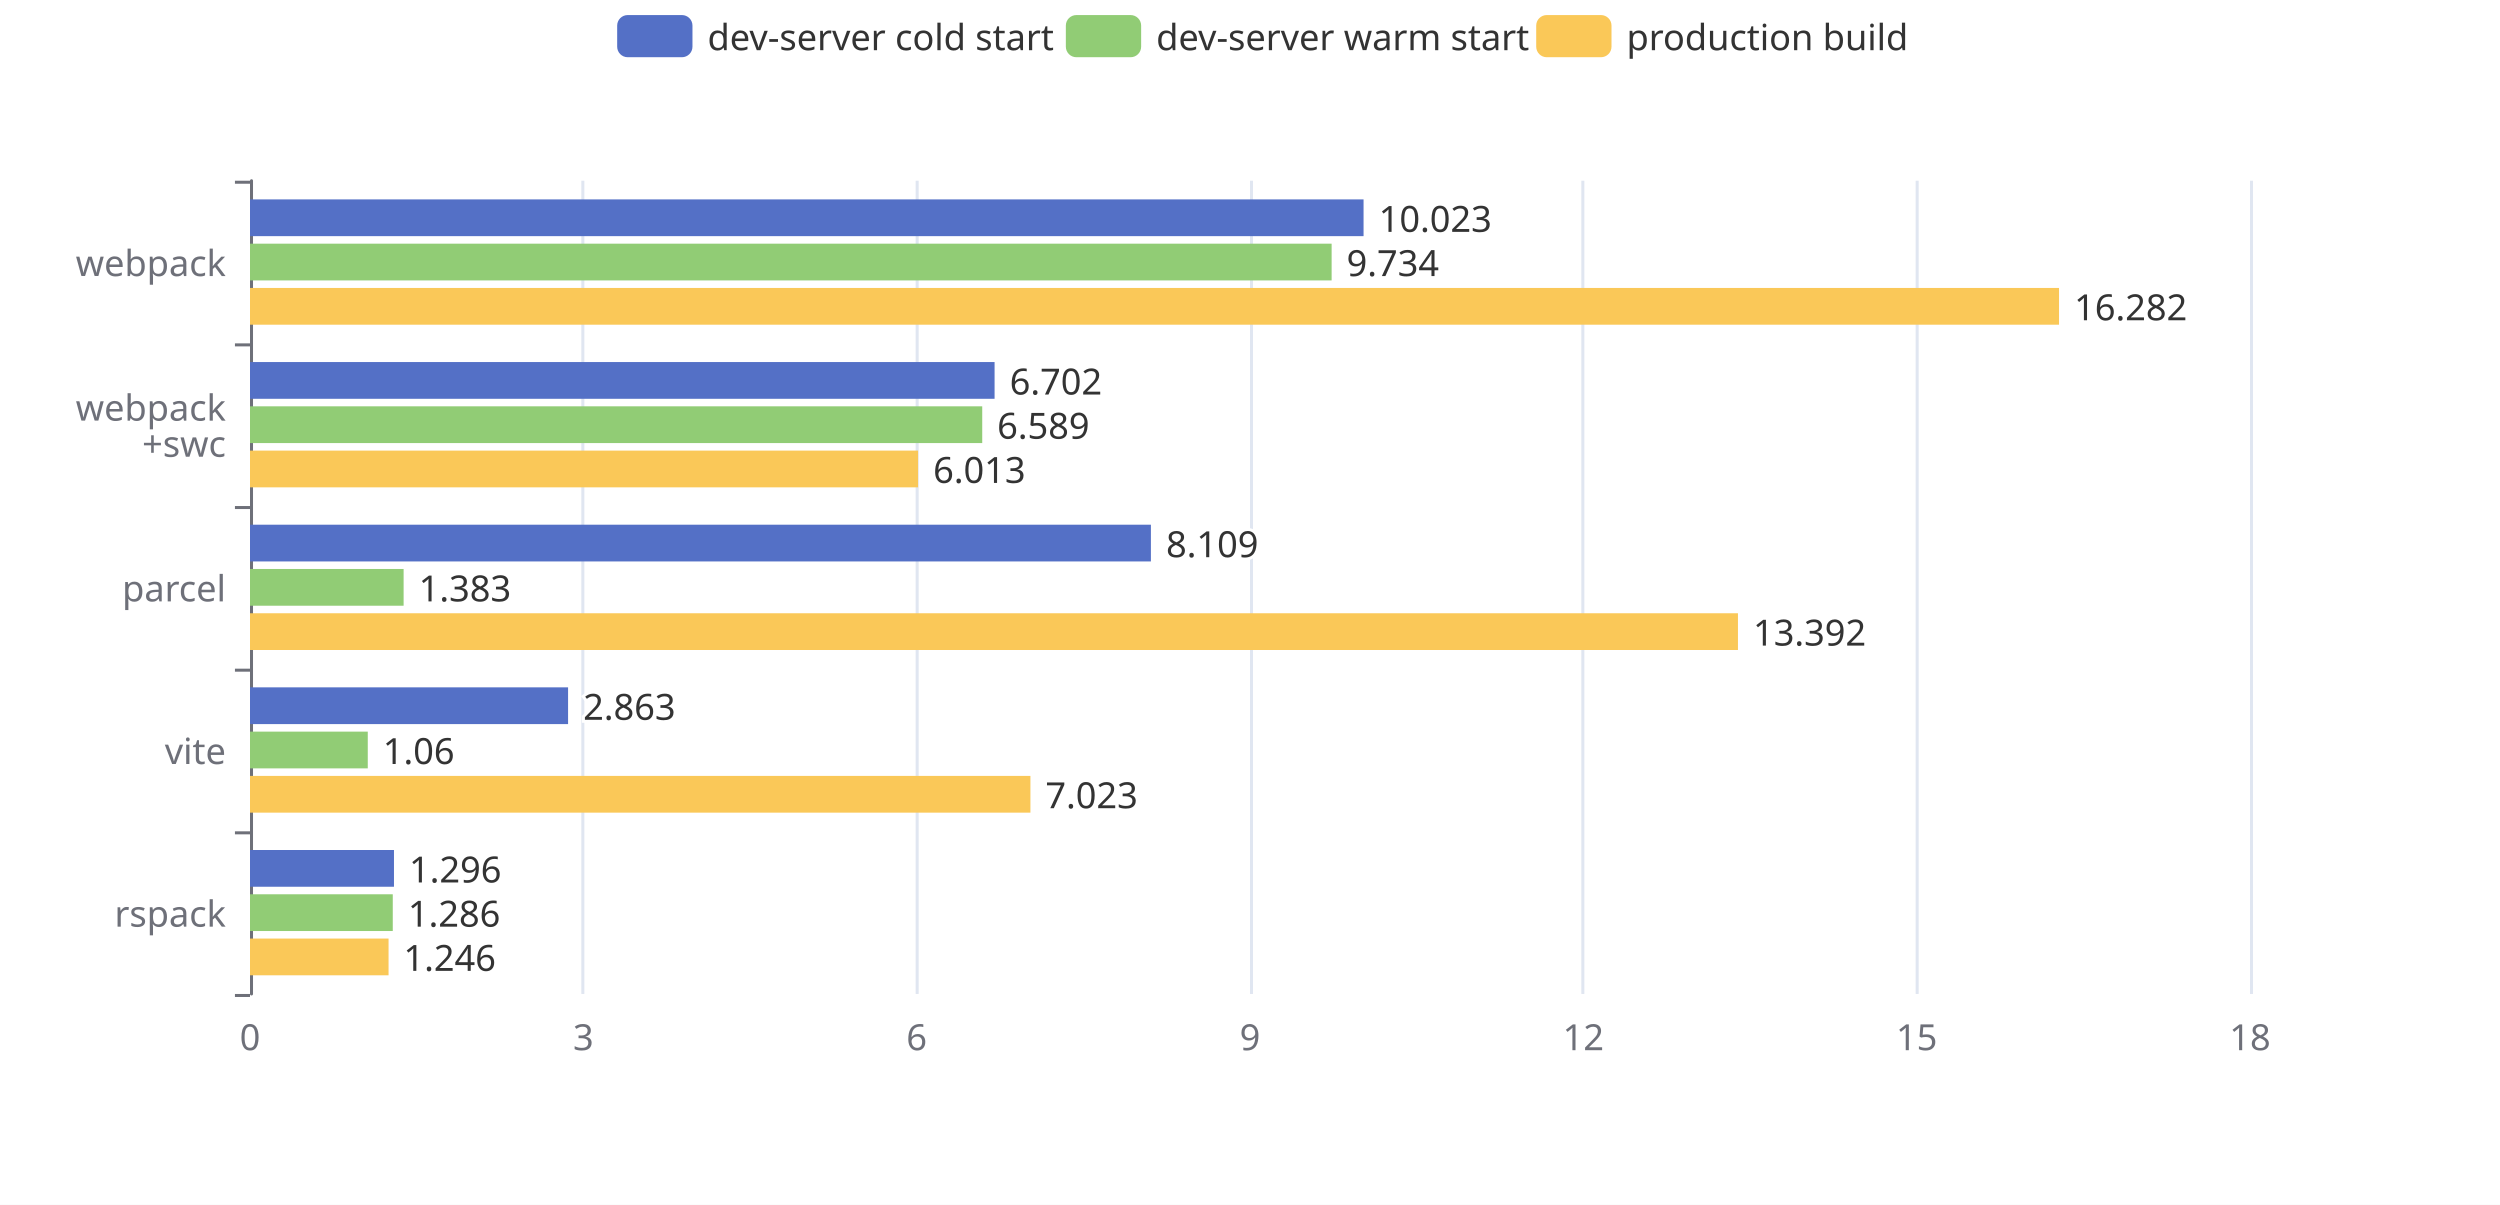
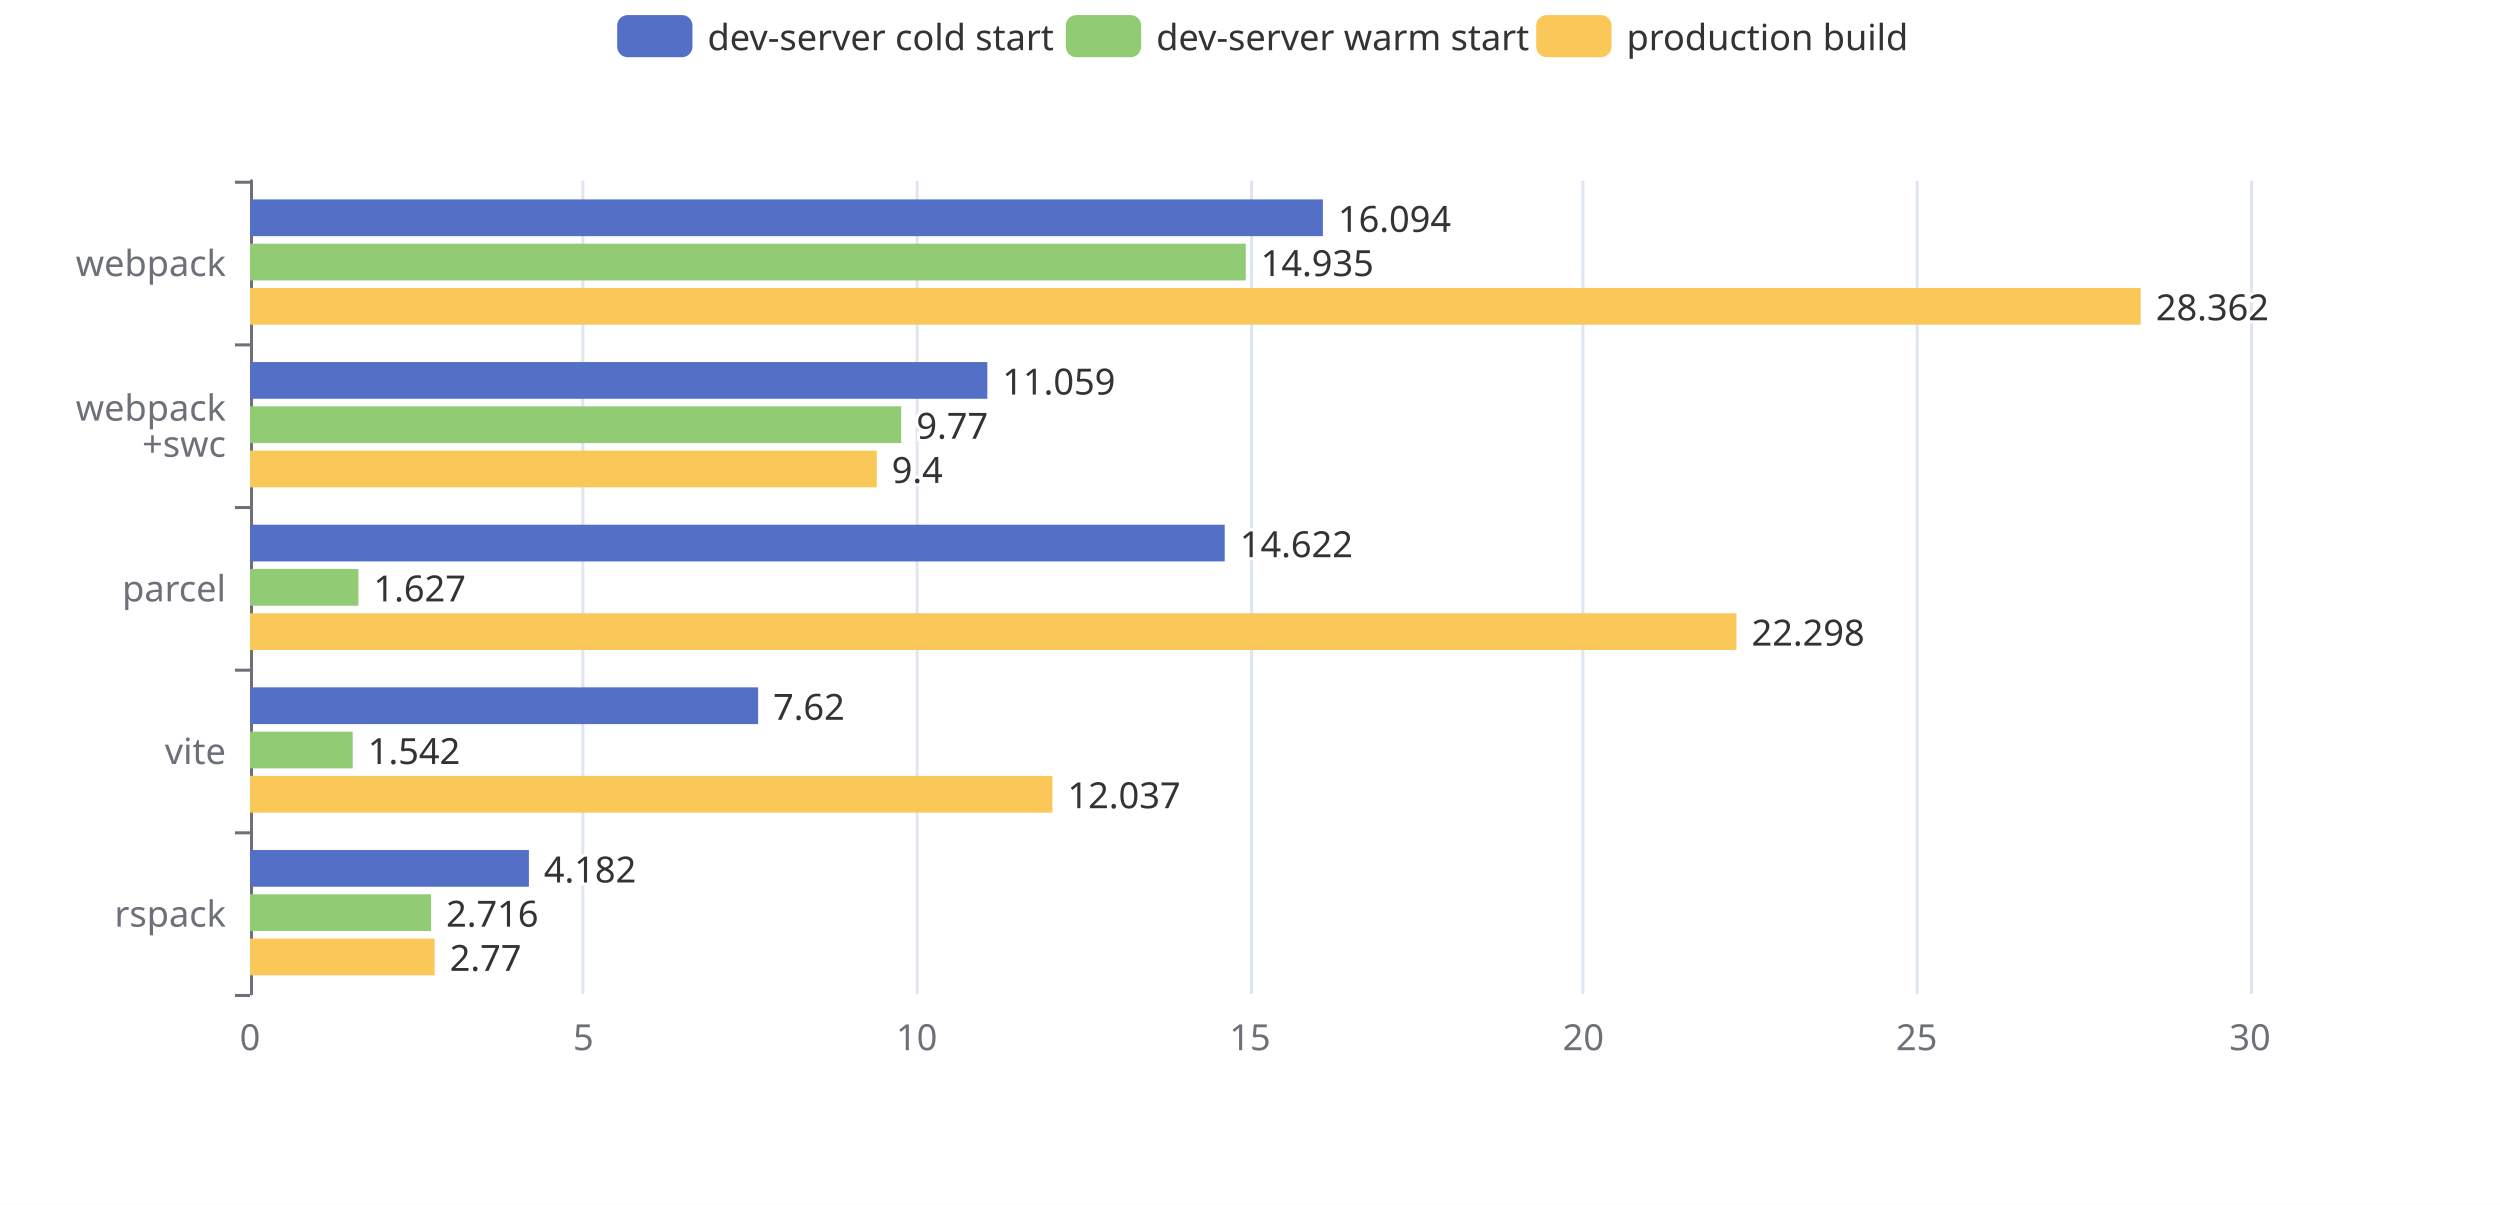
<svg xmlns="http://www.w3.org/2000/svg" width="830" height="400" version="1.1" baseProfile="full" viewBox="0 0 830 400">
  <rect width="830" height="400" x="0" y="0" id="0" fill="#fff" />
  <path d="M83.5 60L83.5 330" fill="none" stroke="#E0E6F1" />
  <path d="M193.5 60L193.5 330" fill="none" stroke="#E0E6F1" />
  <path d="M304.5 60L304.5 330" fill="none" stroke="#E0E6F1" />
  <path d="M415.5 60L415.5 330" fill="none" stroke="#E0E6F1" />
  <path d="M525.5 60L525.5 330" fill="none" stroke="#E0E6F1" />
  <path d="M636.5 60L636.5 330" fill="none" stroke="#E0E6F1" />
  <path d="M747.5 60L747.5 330" fill="none" stroke="#E0E6F1" />
  <path d="M83.5 330L83.5 60" fill="none" stroke="#6E7079" stroke-linecap="round" />
  <path d="M83 330.5L78 330.5" fill="none" stroke="#6E7079" />
  <path d="M83 276.5L78 276.5" fill="none" stroke="#6E7079" />
  <path d="M83 222.5L78 222.5" fill="none" stroke="#6E7079" />
  <path d="M83 168.5L78 168.5" fill="none" stroke="#6E7079" />
  <path d="M83 114.5L78 114.5" fill="none" stroke="#6E7079" />
  <path d="M83 60.5L78 60.5" fill="none" stroke="#6E7079" />
  <text dominant-baseline="central" text-anchor="end" style="font-size:12px;font-family:sans-serif;" transform="translate(75 303)" fill="#6E7079">rspack</text>
  <text dominant-baseline="central" text-anchor="end" style="font-size:12px;font-family:sans-serif;" transform="translate(75 249)" fill="#6E7079">vite</text>
  <text dominant-baseline="central" text-anchor="end" style="font-size:12px;font-family:sans-serif;" transform="translate(75 195)" fill="#6E7079">parcel</text>
  <text dominant-baseline="central" text-anchor="end" style="font-size:12px;font-family:sans-serif;" y="-6" transform="translate(75 141)" fill="#6E7079">webpack</text>
  <text dominant-baseline="central" text-anchor="end" style="font-size:12px;font-family:sans-serif;" y="6" transform="translate(75 141)" fill="#6E7079">+swc</text>
  <text dominant-baseline="central" text-anchor="end" style="font-size:12px;font-family:sans-serif;" transform="translate(75 87)" fill="#6E7079">webpack</text>
  <text dominant-baseline="central" text-anchor="middle" style="font-size:12px;font-family:sans-serif;" y="6" transform="translate(83 338)" fill="#6E7079">0</text>
-   <text dominant-baseline="central" text-anchor="middle" style="font-size:12px;font-family:sans-serif;" y="6" transform="translate(193.6667 338)" fill="#6E7079">3</text>
-   <text dominant-baseline="central" text-anchor="middle" style="font-size:12px;font-family:sans-serif;" y="6" transform="translate(304.3333 338)" fill="#6E7079">6</text>
-   <text dominant-baseline="central" text-anchor="middle" style="font-size:12px;font-family:sans-serif;" y="6" transform="translate(415 338)" fill="#6E7079">9</text>
-   <text dominant-baseline="central" text-anchor="middle" style="font-size:12px;font-family:sans-serif;" y="6" transform="translate(525.6667 338)" fill="#6E7079">12</text>
-   <text dominant-baseline="central" text-anchor="middle" style="font-size:12px;font-family:sans-serif;" y="6" transform="translate(636.3333 338)" fill="#6E7079">15</text>
-   <text dominant-baseline="central" text-anchor="middle" style="font-size:12px;font-family:sans-serif;" y="6" transform="translate(747 338)" fill="#6E7079">18</text>
-   <path d="M83 282.2l47.8 0l0 12.2l-47.8 0Z" fill="#5470c6" />
-   <path d="M83 228.2l105.6 0l0 12.2l-105.6 0Z" fill="#5470c6" />
-   <path d="M83 174.2l299.1 0l0 12.2l-299.1 0Z" fill="#5470c6" />
-   <path d="M83 120.2l247.2 0l0 12.2l-247.2 0Z" fill="#5470c6" />
-   <path d="M83 66.2l369.7 0l0 12.2l-369.7 0Z" fill="#5470c6" />
-   <path d="M83 296.9l47.4 0l0 12.2l-47.4 0Z" fill="#91cc75" />
-   <path d="M83 242.9l39.1 0l0 12.2l-39.1 0Z" fill="#91cc75" />
-   <path d="M83 188.9l51 0l0 12.2l-51 0Z" fill="#91cc75" />
-   <path d="M83 134.9l243.1 0l0 12.2l-243.1 0Z" fill="#91cc75" />
-   <path d="M83 80.9l359.1 0l0 12.2l-359.1 0Z" fill="#91cc75" />
-   <path d="M83 311.6l46 0l0 12.2l-46 0Z" fill="#fac858" />
-   <path d="M83 257.6l259.1 0l0 12.2l-259.1 0Z" fill="#fac858" />
-   <path d="M83 203.6l494 0l0 12.2l-494 0Z" fill="#fac858" />
-   <path d="M83 149.6l221.8 0l0 12.2l-221.8 0Z" fill="#fac858" />
-   <path d="M83 95.6l600.6 0l0 12.2l-600.6 0Z" fill="#fac858" />
-   <text dominant-baseline="central" text-anchor="start" style="font-size:12px;font-family:sans-serif;" transform="translate(135.808 288.3247)" fill="#333" stroke="rgb(255,255,255)" stroke-width="2" paint-order="stroke" stroke-miterlimit="2">1.296</text>
-   <text dominant-baseline="central" text-anchor="start" style="font-size:12px;font-family:sans-serif;" transform="translate(193.6129 234.3247)" fill="#333" stroke="rgb(255,255,255)" stroke-width="2" paint-order="stroke" stroke-miterlimit="2">2.863</text>
-   <text dominant-baseline="central" text-anchor="start" style="font-size:12px;font-family:sans-serif;" transform="translate(387.132 180.3247)" fill="#333" stroke="rgb(255,255,255)" stroke-width="2" paint-order="stroke" stroke-miterlimit="2">8.109</text>
-   <text dominant-baseline="central" text-anchor="start" style="font-size:12px;font-family:sans-serif;" transform="translate(335.2293 126.3247)" fill="#333" stroke="rgb(255,255,255)" stroke-width="2" paint-order="stroke" stroke-miterlimit="2">6.702</text>
-   <text dominant-baseline="central" text-anchor="start" style="font-size:12px;font-family:sans-serif;" transform="translate(457.7373 72.3247)" fill="#333" stroke="rgb(255,255,255)" stroke-width="2" paint-order="stroke" stroke-miterlimit="2">10.023</text>
-   <text dominant-baseline="central" text-anchor="start" style="font-size:12px;font-family:sans-serif;" transform="translate(135.4391 303)" fill="#333" stroke="rgb(255,255,255)" stroke-width="2" paint-order="stroke" stroke-miterlimit="2">1.286</text>
-   <text dominant-baseline="central" text-anchor="start" style="font-size:12px;font-family:sans-serif;" transform="translate(127.1022 249)" fill="#333" stroke="rgb(255,255,255)" stroke-width="2" paint-order="stroke" stroke-miterlimit="2">1.06</text>
-   <text dominant-baseline="central" text-anchor="start" style="font-size:12px;font-family:sans-serif;" transform="translate(139.0173 195)" fill="#333" stroke="rgb(255,255,255)" stroke-width="2" paint-order="stroke" stroke-miterlimit="2">1.383</text>
-   <text dominant-baseline="central" text-anchor="start" style="font-size:12px;font-family:sans-serif;" transform="translate(331.0609 141)" fill="#333" stroke="rgb(255,255,255)" stroke-width="2" paint-order="stroke" stroke-miterlimit="2">6.589</text>
-   <text dominant-baseline="central" text-anchor="start" style="font-size:12px;font-family:sans-serif;" transform="translate(447.0764 87)" fill="#333" stroke="rgb(255,255,255)" stroke-width="2" paint-order="stroke" stroke-miterlimit="2">9.734</text>
-   <text dominant-baseline="central" text-anchor="start" style="font-size:12px;font-family:sans-serif;" transform="translate(133.9636 317.6753)" fill="#333" stroke="rgb(255,255,255)" stroke-width="2" paint-order="stroke" stroke-miterlimit="2">1.246</text>
-   <text dominant-baseline="central" text-anchor="start" style="font-size:12px;font-family:sans-serif;" transform="translate(347.0707 263.6753)" fill="#333" stroke="rgb(255,255,255)" stroke-width="2" paint-order="stroke" stroke-miterlimit="2">7.023</text>
-   <text dominant-baseline="central" text-anchor="start" style="font-size:12px;font-family:sans-serif;" transform="translate(582.016 209.6753)" fill="#333" stroke="rgb(255,255,255)" stroke-width="2" paint-order="stroke" stroke-miterlimit="2">13.392</text>
-   <text dominant-baseline="central" text-anchor="start" style="font-size:12px;font-family:sans-serif;" transform="translate(309.8129 155.6753)" fill="#333" stroke="rgb(255,255,255)" stroke-width="2" paint-order="stroke" stroke-miterlimit="2">6.013</text>
-   <text dominant-baseline="central" text-anchor="start" style="font-size:12px;font-family:sans-serif;" transform="translate(688.6249 101.6753)" fill="#333" stroke="rgb(255,255,255)" stroke-width="2" paint-order="stroke" stroke-miterlimit="2">16.282</text>
+   <text dominant-baseline="central" text-anchor="middle" style="font-size:12px;font-family:sans-serif;" y="6" transform="translate(193.6667 338)" fill="#6E7079">5</text>
+   <text dominant-baseline="central" text-anchor="middle" style="font-size:12px;font-family:sans-serif;" y="6" transform="translate(304.3333 338)" fill="#6E7079">10</text>
+   <text dominant-baseline="central" text-anchor="middle" style="font-size:12px;font-family:sans-serif;" y="6" transform="translate(415 338)" fill="#6E7079">15</text>
+   <text dominant-baseline="central" text-anchor="middle" style="font-size:12px;font-family:sans-serif;" y="6" transform="translate(525.6667 338)" fill="#6E7079">20</text>
+   <text dominant-baseline="central" text-anchor="middle" style="font-size:12px;font-family:sans-serif;" y="6" transform="translate(636.3333 338)" fill="#6E7079">25</text>
+   <text dominant-baseline="central" text-anchor="middle" style="font-size:12px;font-family:sans-serif;" y="6" transform="translate(747 338)" fill="#6E7079">30</text>
+   <path d="M83 282.2l92.6 0l0 12.2l-92.6 0Z" fill="#5470c6" />
+   <path d="M83 228.2l168.7 0l0 12.2l-168.7 0Z" fill="#5470c6" />
+   <path d="M83 174.2l323.6 0l0 12.2l-323.6 0Z" fill="#5470c6" />
+   <path d="M83 120.2l244.8 0l0 12.2l-244.8 0Z" fill="#5470c6" />
+   <path d="M83 66.2l356.2 0l0 12.2l-356.2 0Z" fill="#5470c6" />
+   <path d="M83 296.9l60.1 0l0 12.2l-60.1 0Z" fill="#91cc75" />
+   <path d="M83 242.9l34.1 0l0 12.2l-34.1 0Z" fill="#91cc75" />
+   <path d="M83 188.9l36 0l0 12.2l-36 0Z" fill="#91cc75" />
+   <path d="M83 134.9l216.2 0l0 12.2l-216.2 0Z" fill="#91cc75" />
+   <path d="M83 80.9l330.6 0l0 12.2l-330.6 0Z" fill="#91cc75" />
+   <path d="M83 311.6l61.3 0l0 12.2l-61.3 0Z" fill="#fac858" />
+   <path d="M83 257.6l266.4 0l0 12.2l-266.4 0Z" fill="#fac858" />
+   <path d="M83 203.6l493.5 0l0 12.2l-493.5 0Z" fill="#fac858" />
+   <path d="M83 149.6l208.1 0l0 12.2l-208.1 0Z" fill="#fac858" />
+   <path d="M83 95.6l627.7 0l0 12.2l-627.7 0Z" fill="#fac858" />
+   <text dominant-baseline="central" text-anchor="start" style="font-size:12px;font-family:sans-serif;" transform="translate(180.5616 288.3247)" fill="#333" stroke="rgb(255,255,255)" stroke-width="2" paint-order="stroke" stroke-miterlimit="2">4.182</text>
+   <text dominant-baseline="central" text-anchor="start" style="font-size:12px;font-family:sans-serif;" transform="translate(256.656 234.3247)" fill="#333" stroke="rgb(255,255,255)" stroke-width="2" paint-order="stroke" stroke-miterlimit="2">7.62</text>
+   <text dominant-baseline="central" text-anchor="start" style="font-size:12px;font-family:sans-serif;" transform="translate(411.6336 180.3247)" fill="#333" stroke="rgb(255,255,255)" stroke-width="2" paint-order="stroke" stroke-miterlimit="2">14.622</text>
+   <text dominant-baseline="central" text-anchor="start" style="font-size:12px;font-family:sans-serif;" transform="translate(332.7725 126.3247)" fill="#333" stroke="rgb(255,255,255)" stroke-width="2" paint-order="stroke" stroke-miterlimit="2">11.059</text>
+   <text dominant-baseline="central" text-anchor="start" style="font-size:12px;font-family:sans-serif;" transform="translate(444.2139 72.3247)" fill="#333" stroke="rgb(255,255,255)" stroke-width="2" paint-order="stroke" stroke-miterlimit="2">16.094</text>
+   <text dominant-baseline="central" text-anchor="start" style="font-size:12px;font-family:sans-serif;" transform="translate(148.1141 303)" fill="#333" stroke="rgb(255,255,255)" stroke-width="2" paint-order="stroke" stroke-miterlimit="2">2.716</text>
+   <text dominant-baseline="central" text-anchor="start" style="font-size:12px;font-family:sans-serif;" transform="translate(122.1296 249)" fill="#333" stroke="rgb(255,255,255)" stroke-width="2" paint-order="stroke" stroke-miterlimit="2">1.542</text>
+   <text dominant-baseline="central" text-anchor="start" style="font-size:12px;font-family:sans-serif;" transform="translate(124.0109 195)" fill="#333" stroke="rgb(255,255,255)" stroke-width="2" paint-order="stroke" stroke-miterlimit="2">1.627</text>
+   <text dominant-baseline="central" text-anchor="start" style="font-size:12px;font-family:sans-serif;" transform="translate(304.2427 141)" fill="#333" stroke="rgb(255,255,255)" stroke-width="2" paint-order="stroke" stroke-miterlimit="2">9.77</text>
+   <text dominant-baseline="central" text-anchor="start" style="font-size:12px;font-family:sans-serif;" transform="translate(418.5613 87)" fill="#333" stroke="rgb(255,255,255)" stroke-width="2" paint-order="stroke" stroke-miterlimit="2">14.935</text>
+   <text dominant-baseline="central" text-anchor="start" style="font-size:12px;font-family:sans-serif;" transform="translate(149.3093 317.6753)" fill="#333" stroke="rgb(255,255,255)" stroke-width="2" paint-order="stroke" stroke-miterlimit="2">2.77</text>
+   <text dominant-baseline="central" text-anchor="start" style="font-size:12px;font-family:sans-serif;" transform="translate(354.4189 263.6753)" fill="#333" stroke="rgb(255,255,255)" stroke-width="2" paint-order="stroke" stroke-miterlimit="2">12.037</text>
+   <text dominant-baseline="central" text-anchor="start" style="font-size:12px;font-family:sans-serif;" transform="translate(581.5291 209.6753)" fill="#333" stroke="rgb(255,255,255)" stroke-width="2" paint-order="stroke" stroke-miterlimit="2">22.298</text>
+   <text dominant-baseline="central" text-anchor="start" style="font-size:12px;font-family:sans-serif;" transform="translate(296.0533 155.6753)" fill="#333" stroke="rgb(255,255,255)" stroke-width="2" paint-order="stroke" stroke-miterlimit="2">9.4</text>
+   <text dominant-baseline="central" text-anchor="start" style="font-size:12px;font-family:sans-serif;" transform="translate(715.7456 101.6753)" fill="#333" stroke="rgb(255,255,255)" stroke-width="2" paint-order="stroke" stroke-miterlimit="2">28.362</text>
  <path d="M-5 -5l430.2 0l0 24l-430.2 0Z" transform="translate(204.9 5)" fill="rgb(0,0,0)" fill-opacity="0" stroke="#ccc" stroke-width="0" />
  <path d="M3.5 0L21.5 0A3.5 3.5 0 0 1 25 3.5L25 10.5A3.5 3.5 0 0 1 21.5 14L3.5 14A3.5 3.5 0 0 1 0 10.5L0 3.5A3.5 3.5 0 0 1 3.5 0" transform="translate(204.9 5)" fill="#5470c6" />
  <text dominant-baseline="central" text-anchor="start" style="font-size:12px;font-family:sans-serif;" xml:space="preserve" x="30" y="7" transform="translate(204.9 5)" fill="#333">dev-server cold start</text>
  <path d="M3.5 0L21.5 0A3.5 3.5 0 0 1 25 3.5L25 10.5A3.5 3.5 0 0 1 21.5 14L3.5 14A3.5 3.5 0 0 1 0 10.5L0 3.5A3.5 3.5 0 0 1 3.5 0" transform="translate(353.86 5)" fill="#91cc75" />
  <text dominant-baseline="central" text-anchor="start" style="font-size:12px;font-family:sans-serif;" xml:space="preserve" x="30" y="7" transform="translate(353.86 5)" fill="#333">dev-server warm start</text>
  <path d="M3.5 0L21.5 0A3.5 3.5 0 0 1 25 3.5L25 10.5A3.5 3.5 0 0 1 21.5 14L3.5 14A3.5 3.5 0 0 1 0 10.5L0 3.5A3.5 3.5 0 0 1 3.5 0" transform="translate(510.02 5)" fill="#fac858" />
  <text dominant-baseline="central" text-anchor="start" style="font-size:12px;font-family:sans-serif;" xml:space="preserve" x="30" y="7" transform="translate(510.02 5)" fill="#333">production build</text>
</svg>
